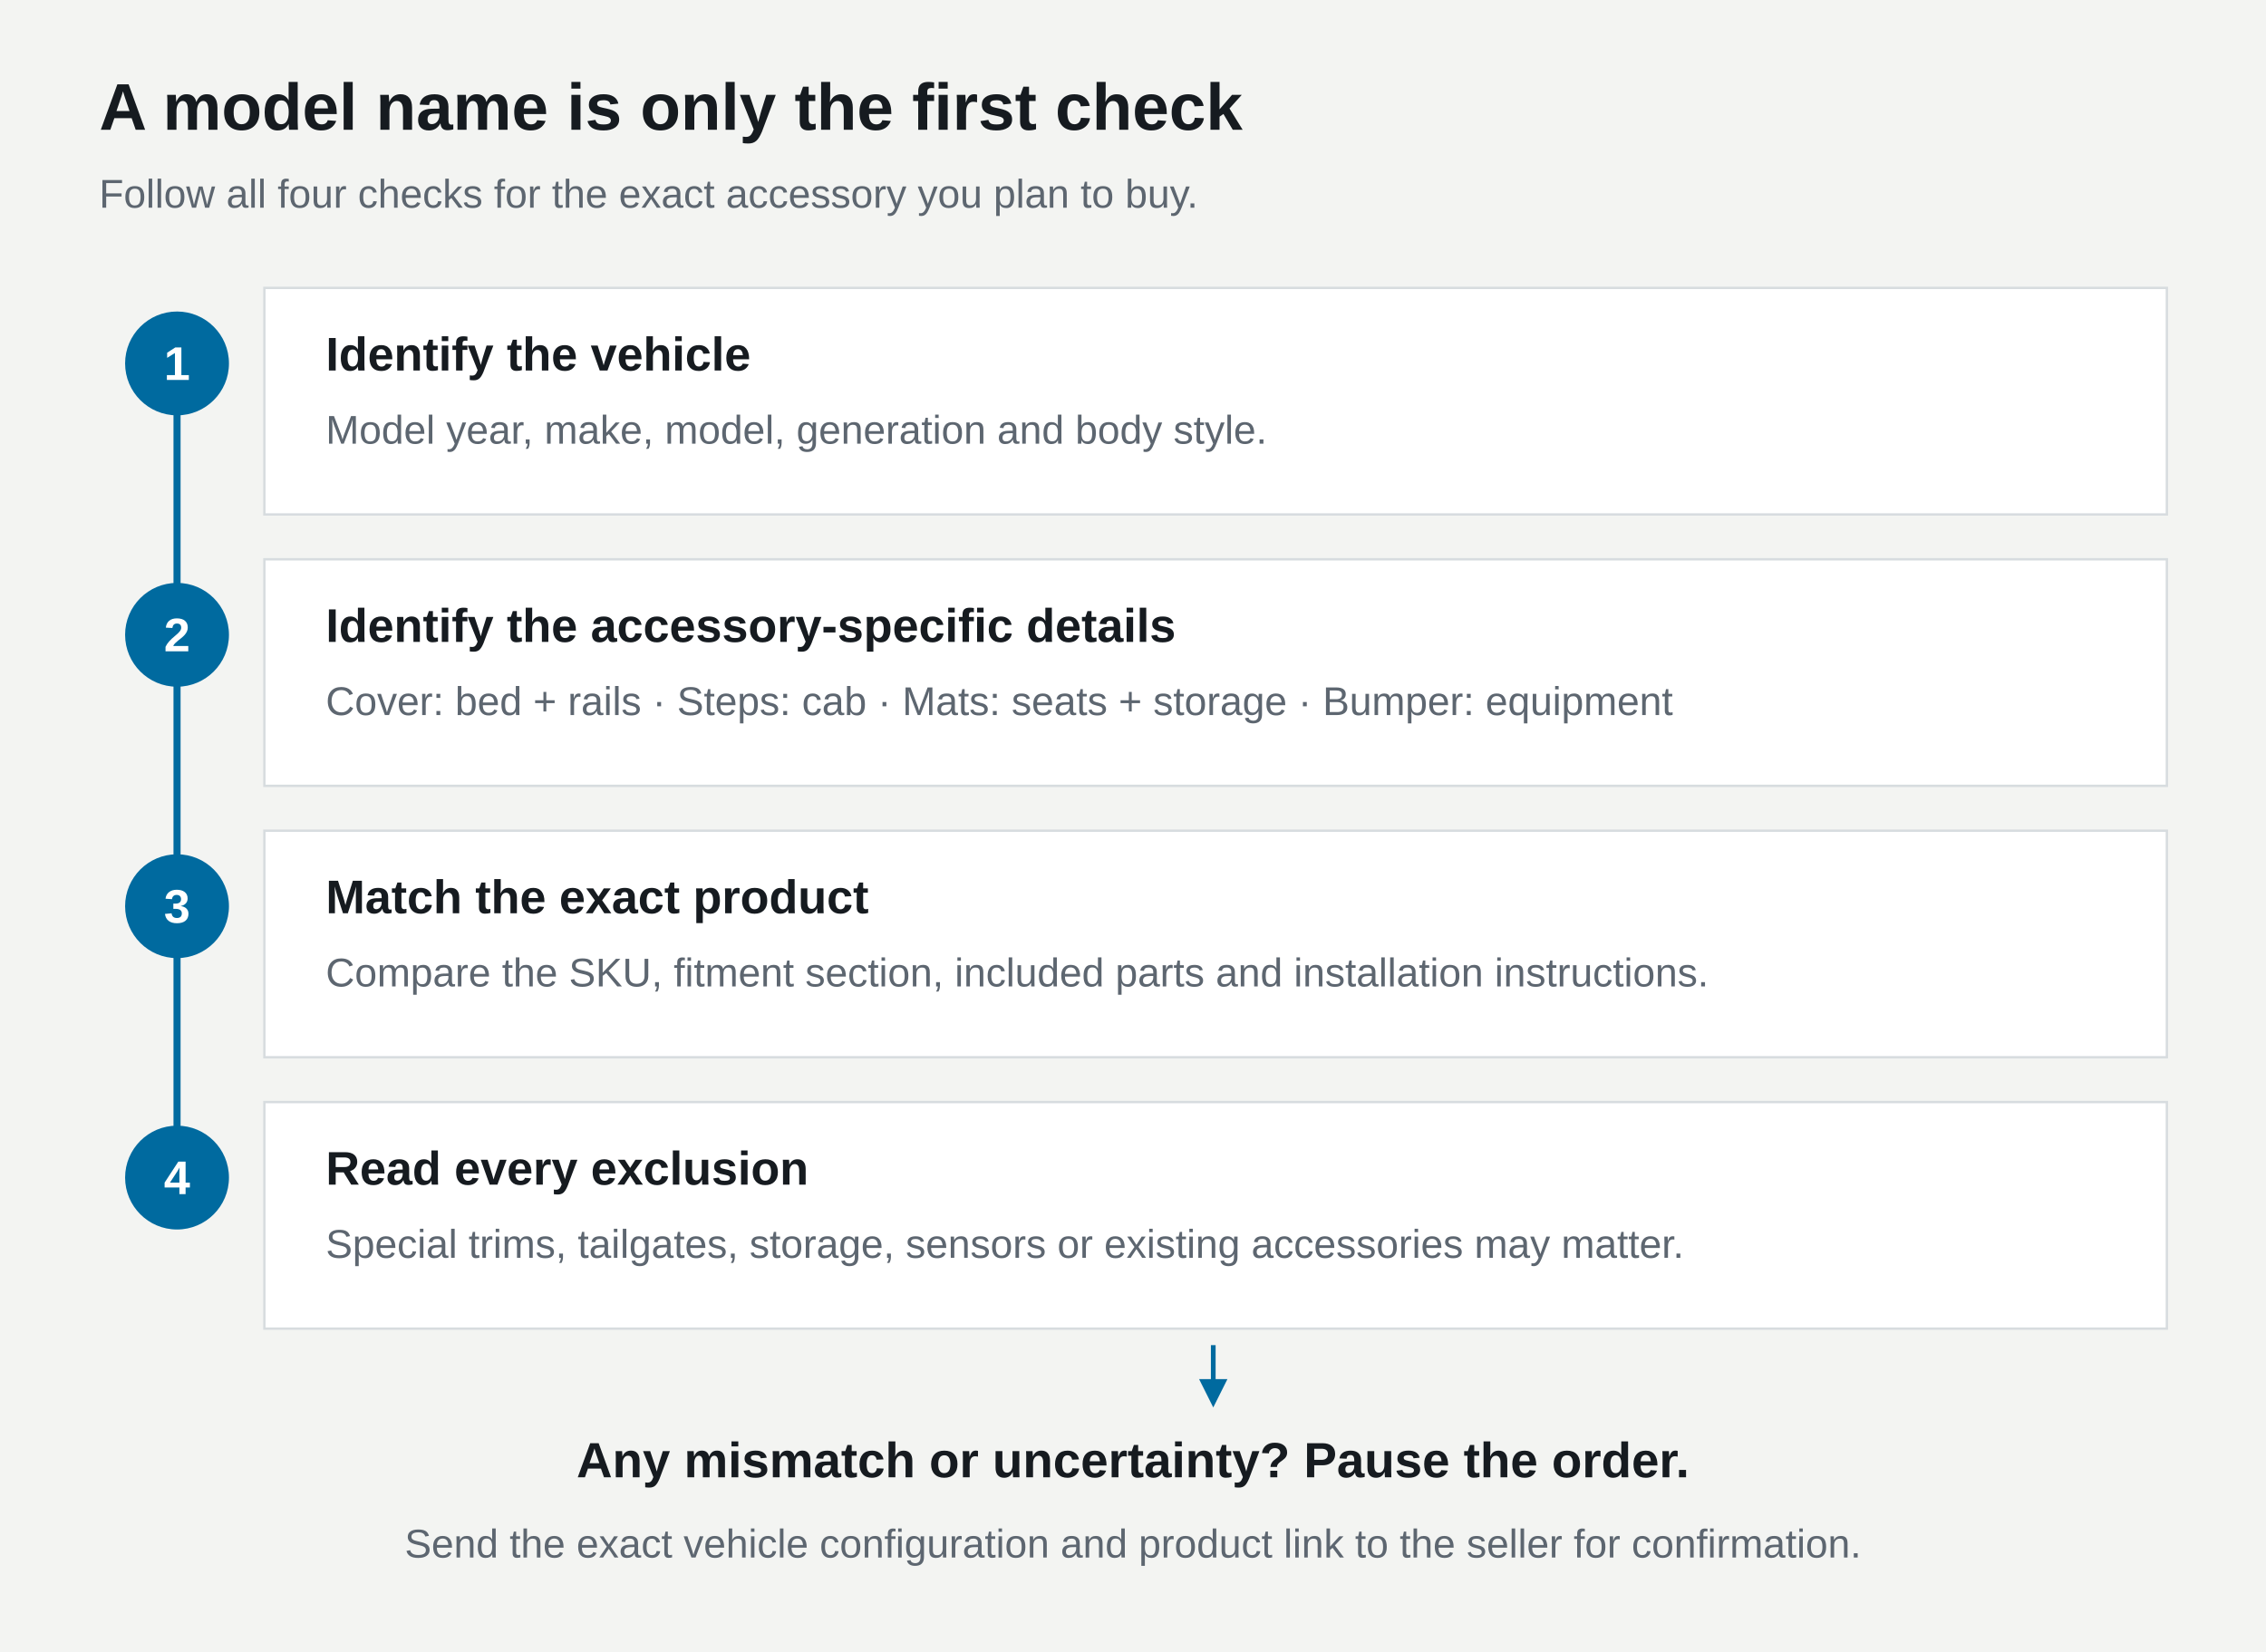
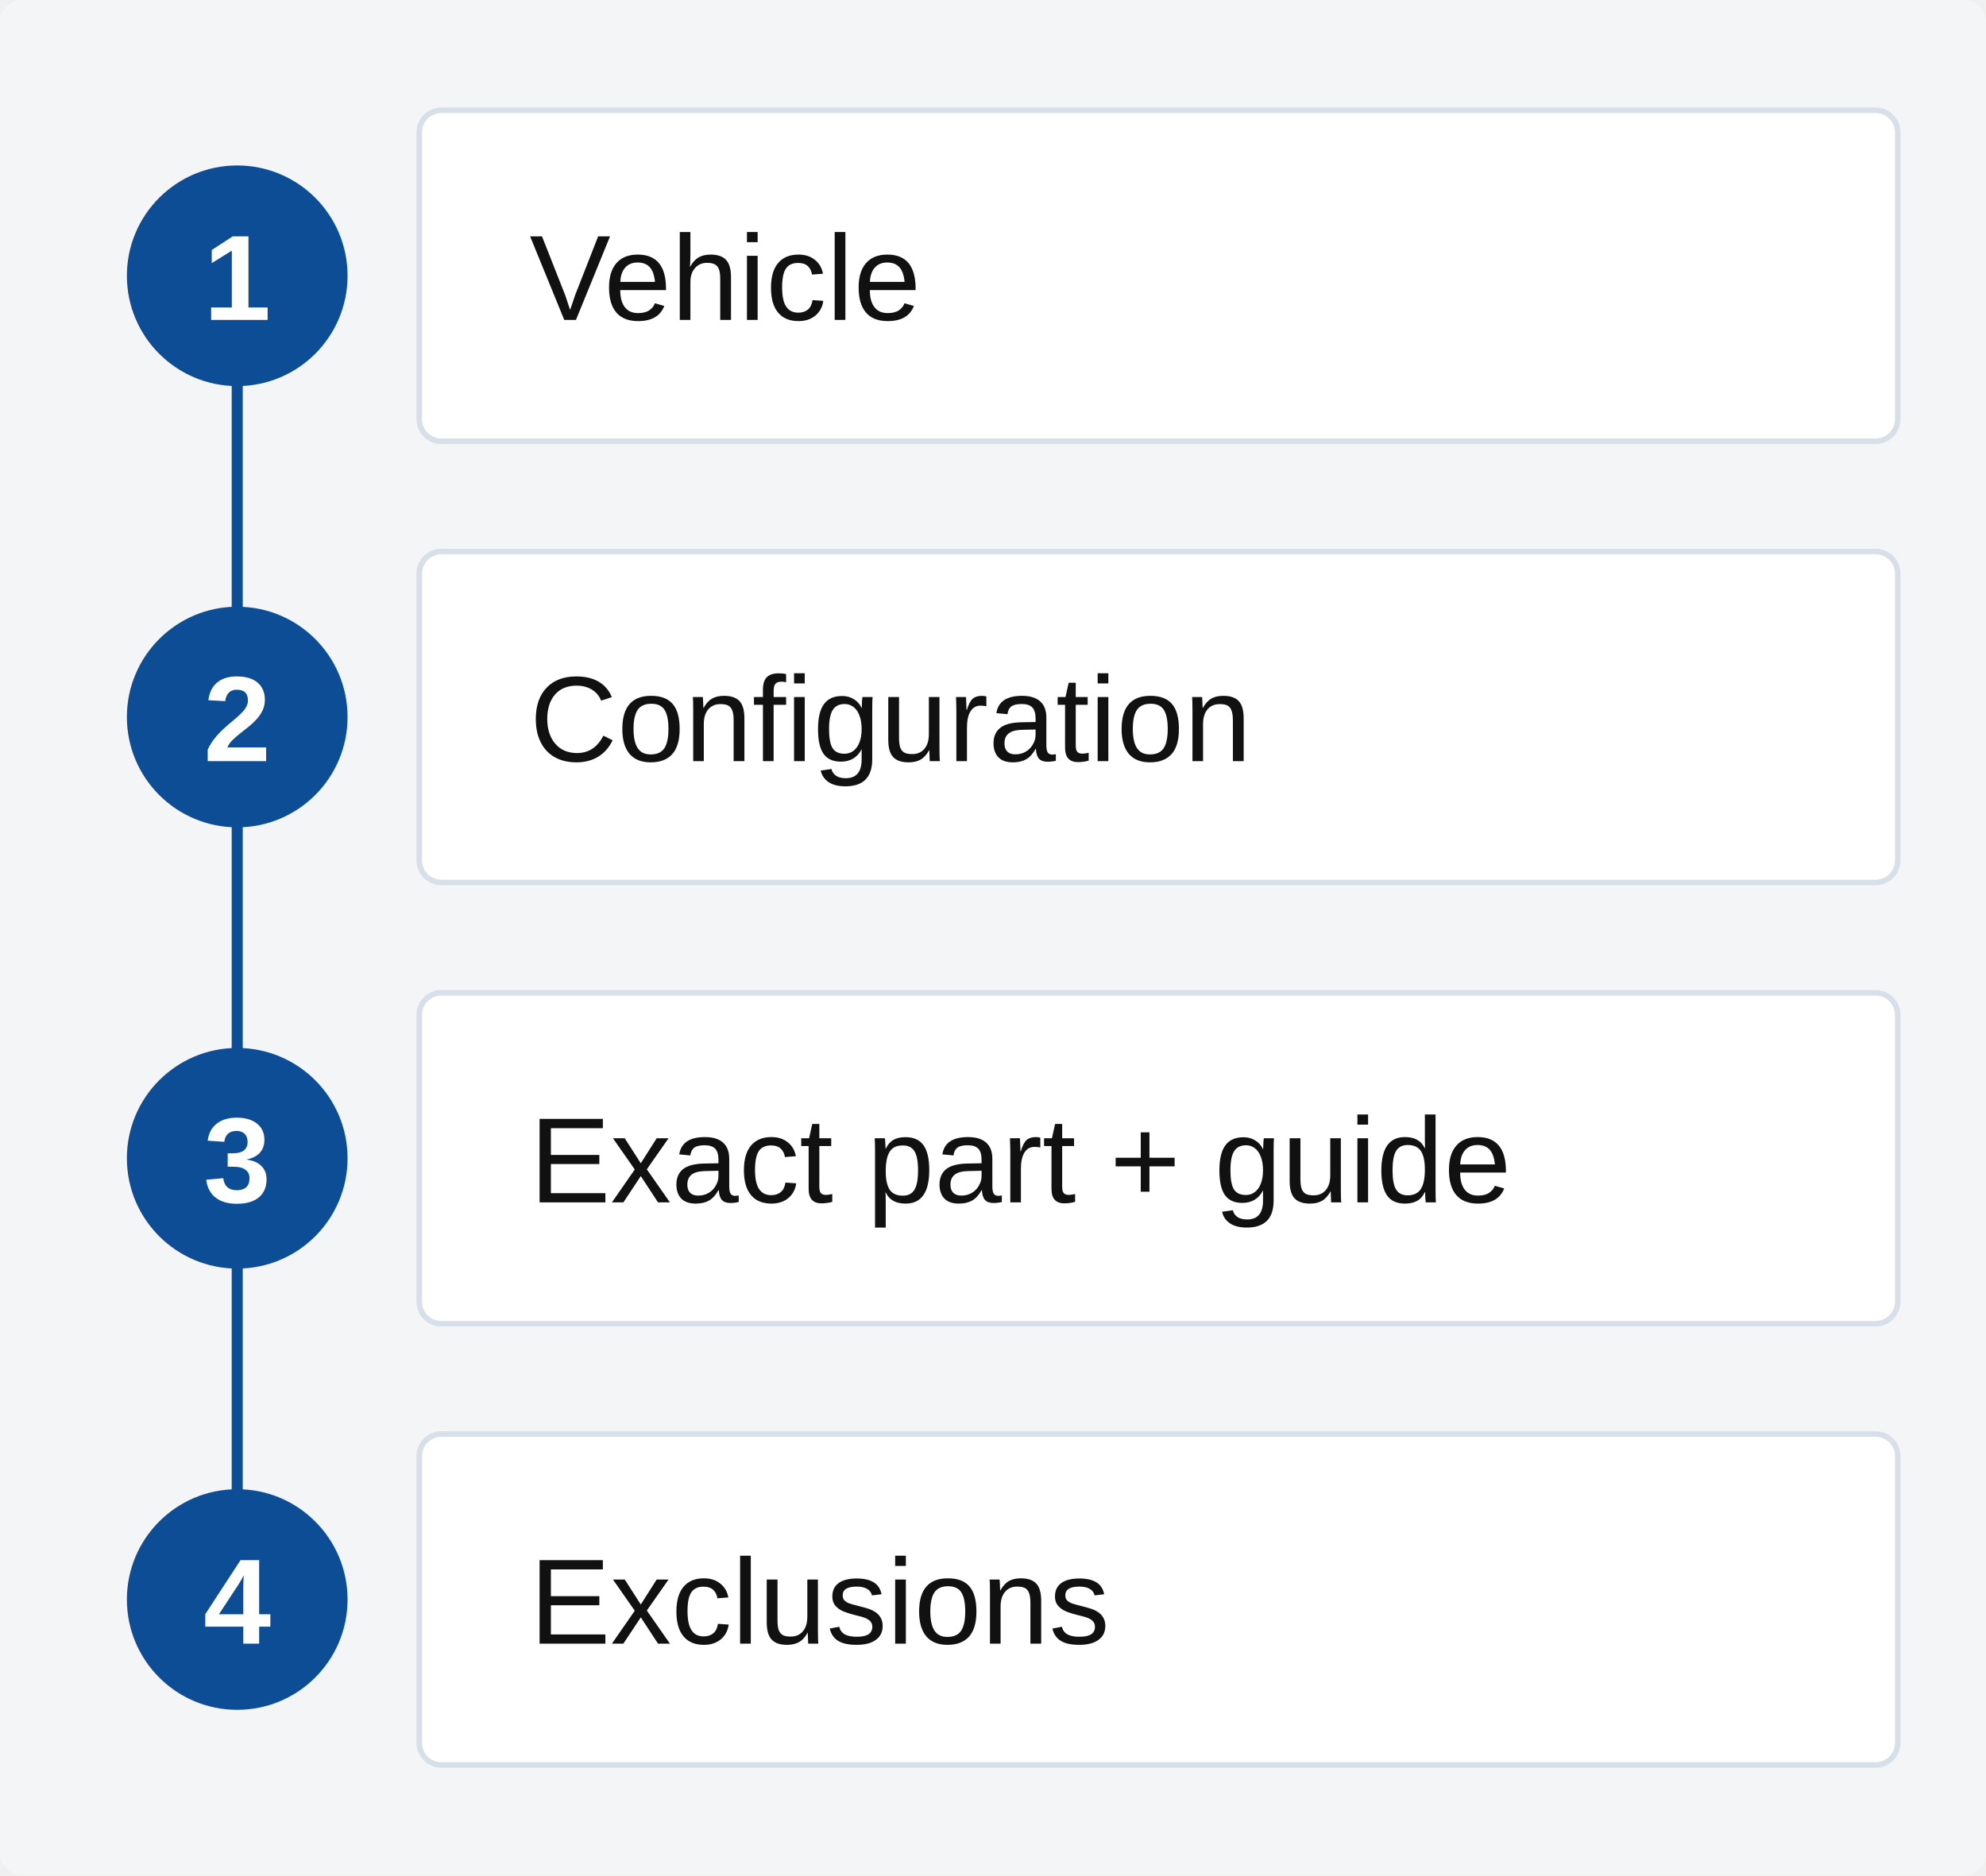
- <svg xmlns="http://www.w3.org/2000/svg" viewBox="0 0 960 700" role="img" aria-labelledby="title desc">
-   <defs>
-     <marker id="next" viewBox="0 0 10 10" refX="8" refY="5" markerWidth="6" markerHeight="6" orient="auto">
-       <path d="M0 0 10 5 0 10z" fill="#006a9f" />
-     </marker>
-   </defs>
-   <rect width="960" height="700" fill="#f3f4f2" />
-   <g font-family="Arial,Helvetica,sans-serif" fill="#161b20">
-     <text x="42" y="55" font-size="28" font-weight="700">A model name is only the first check</text>
-     <text x="42" y="88" font-size="17" fill="#5d6670">Follow all four checks for the exact accessory you plan to buy.</text>
-     <path d="M75 153v354" fill="none" stroke="#006a9f" stroke-width="3" />
-     <g fill="#fff" stroke="#d7dcdf">
-       <rect x="112" y="122" width="806" height="96" />
-       <rect x="112" y="237" width="806" height="96" />
-       <rect x="112" y="352" width="806" height="96" />
-       <rect x="112" y="467" width="806" height="96" />
+ <svg xmlns="http://www.w3.org/2000/svg" viewBox="0 0 360 340" role="img" aria-labelledby="title desc">
+   <rect width="360" height="340" rx="4" fill="#f3f5f7" />
+   <path d="M43 48v240" stroke="#0d4d95" stroke-width="2" />
+   <g fill="#fff" stroke="#d7e0e8">
+     <rect x="76" y="20" width="268" height="60" rx="4" />
+     <rect x="76" y="100" width="268" height="60" rx="4" />
+     <rect x="76" y="180" width="268" height="60" rx="4" />
+     <rect x="76" y="260" width="268" height="60" rx="4" />
+   </g>
+   <g fill="#0d4d95">
+     <circle cx="43" cy="50" r="20" />
+     <circle cx="43" cy="130" r="20" />
+     <circle cx="43" cy="210" r="20" />
+     <circle cx="43" cy="290" r="20" />
+   </g>
+   <g font-family="Arial,Helvetica,sans-serif" font-size="22">
+     <g fill="#fff" text-anchor="middle" font-weight="700">
+       <text x="43" y="58">1</text>
+       <text x="43" y="138">2</text>
+       <text x="43" y="218">3</text>
+       <text x="43" y="298">4</text>
    </g>
-     <g fill="#006a9f">
-       <circle cx="75" cy="154" r="22" />
-       <circle cx="75" cy="269" r="22" />
-       <circle cx="75" cy="384" r="22" />
-       <circle cx="75" cy="499" r="22" />
+     <g fill="#111">
+       <text x="96" y="58">Vehicle</text>
+       <text x="96" y="138">Configuration</text>
+       <text x="96" y="218">Exact part + guide</text>
+       <text x="96" y="298">Exclusions</text>
    </g>
-     <g text-anchor="middle" font-size="20" font-weight="700" fill="#fff">
-       <text x="75" y="161">1</text>
-       <text x="75" y="276">2</text>
-       <text x="75" y="391">3</text>
-       <text x="75" y="506">4</text>
-     </g>
-     <text x="138" y="157" font-size="20" font-weight="700">Identify the vehicle</text>
-     <text x="138" y="188" font-size="17" fill="#5d6670">Model year, make, model, generation and body style.</text>
-     <text x="138" y="272" font-size="20" font-weight="700">Identify the accessory-specific details</text>
-     <text x="138" y="303" font-size="17" fill="#5d6670">Cover: bed + rails · Steps: cab · Mats: seats + storage · Bumper: equipment</text>
-     <text x="138" y="387" font-size="20" font-weight="700">Match the exact product</text>
-     <text x="138" y="418" font-size="17" fill="#5d6670">Compare the SKU, fitment section, included parts and installation instructions.</text>
-     <text x="138" y="502" font-size="20" font-weight="700">Read every exclusion</text>
-     <text x="138" y="533" font-size="17" fill="#5d6670">Special trims, tailgates, storage, sensors or existing accessories may matter.</text>
-     <path d="M514 570v24" fill="none" stroke="#006a9f" stroke-width="2" marker-end="url(#next)" />
-     <text x="480" y="626" font-size="21" font-weight="700" text-anchor="middle">Any mismatch or uncertainty? Pause the order.</text>
-     <text x="480" y="660" font-size="17" text-anchor="middle" fill="#5d6670">Send the exact vehicle configuration and product link to the seller for confirmation.</text>
  </g>
</svg>
